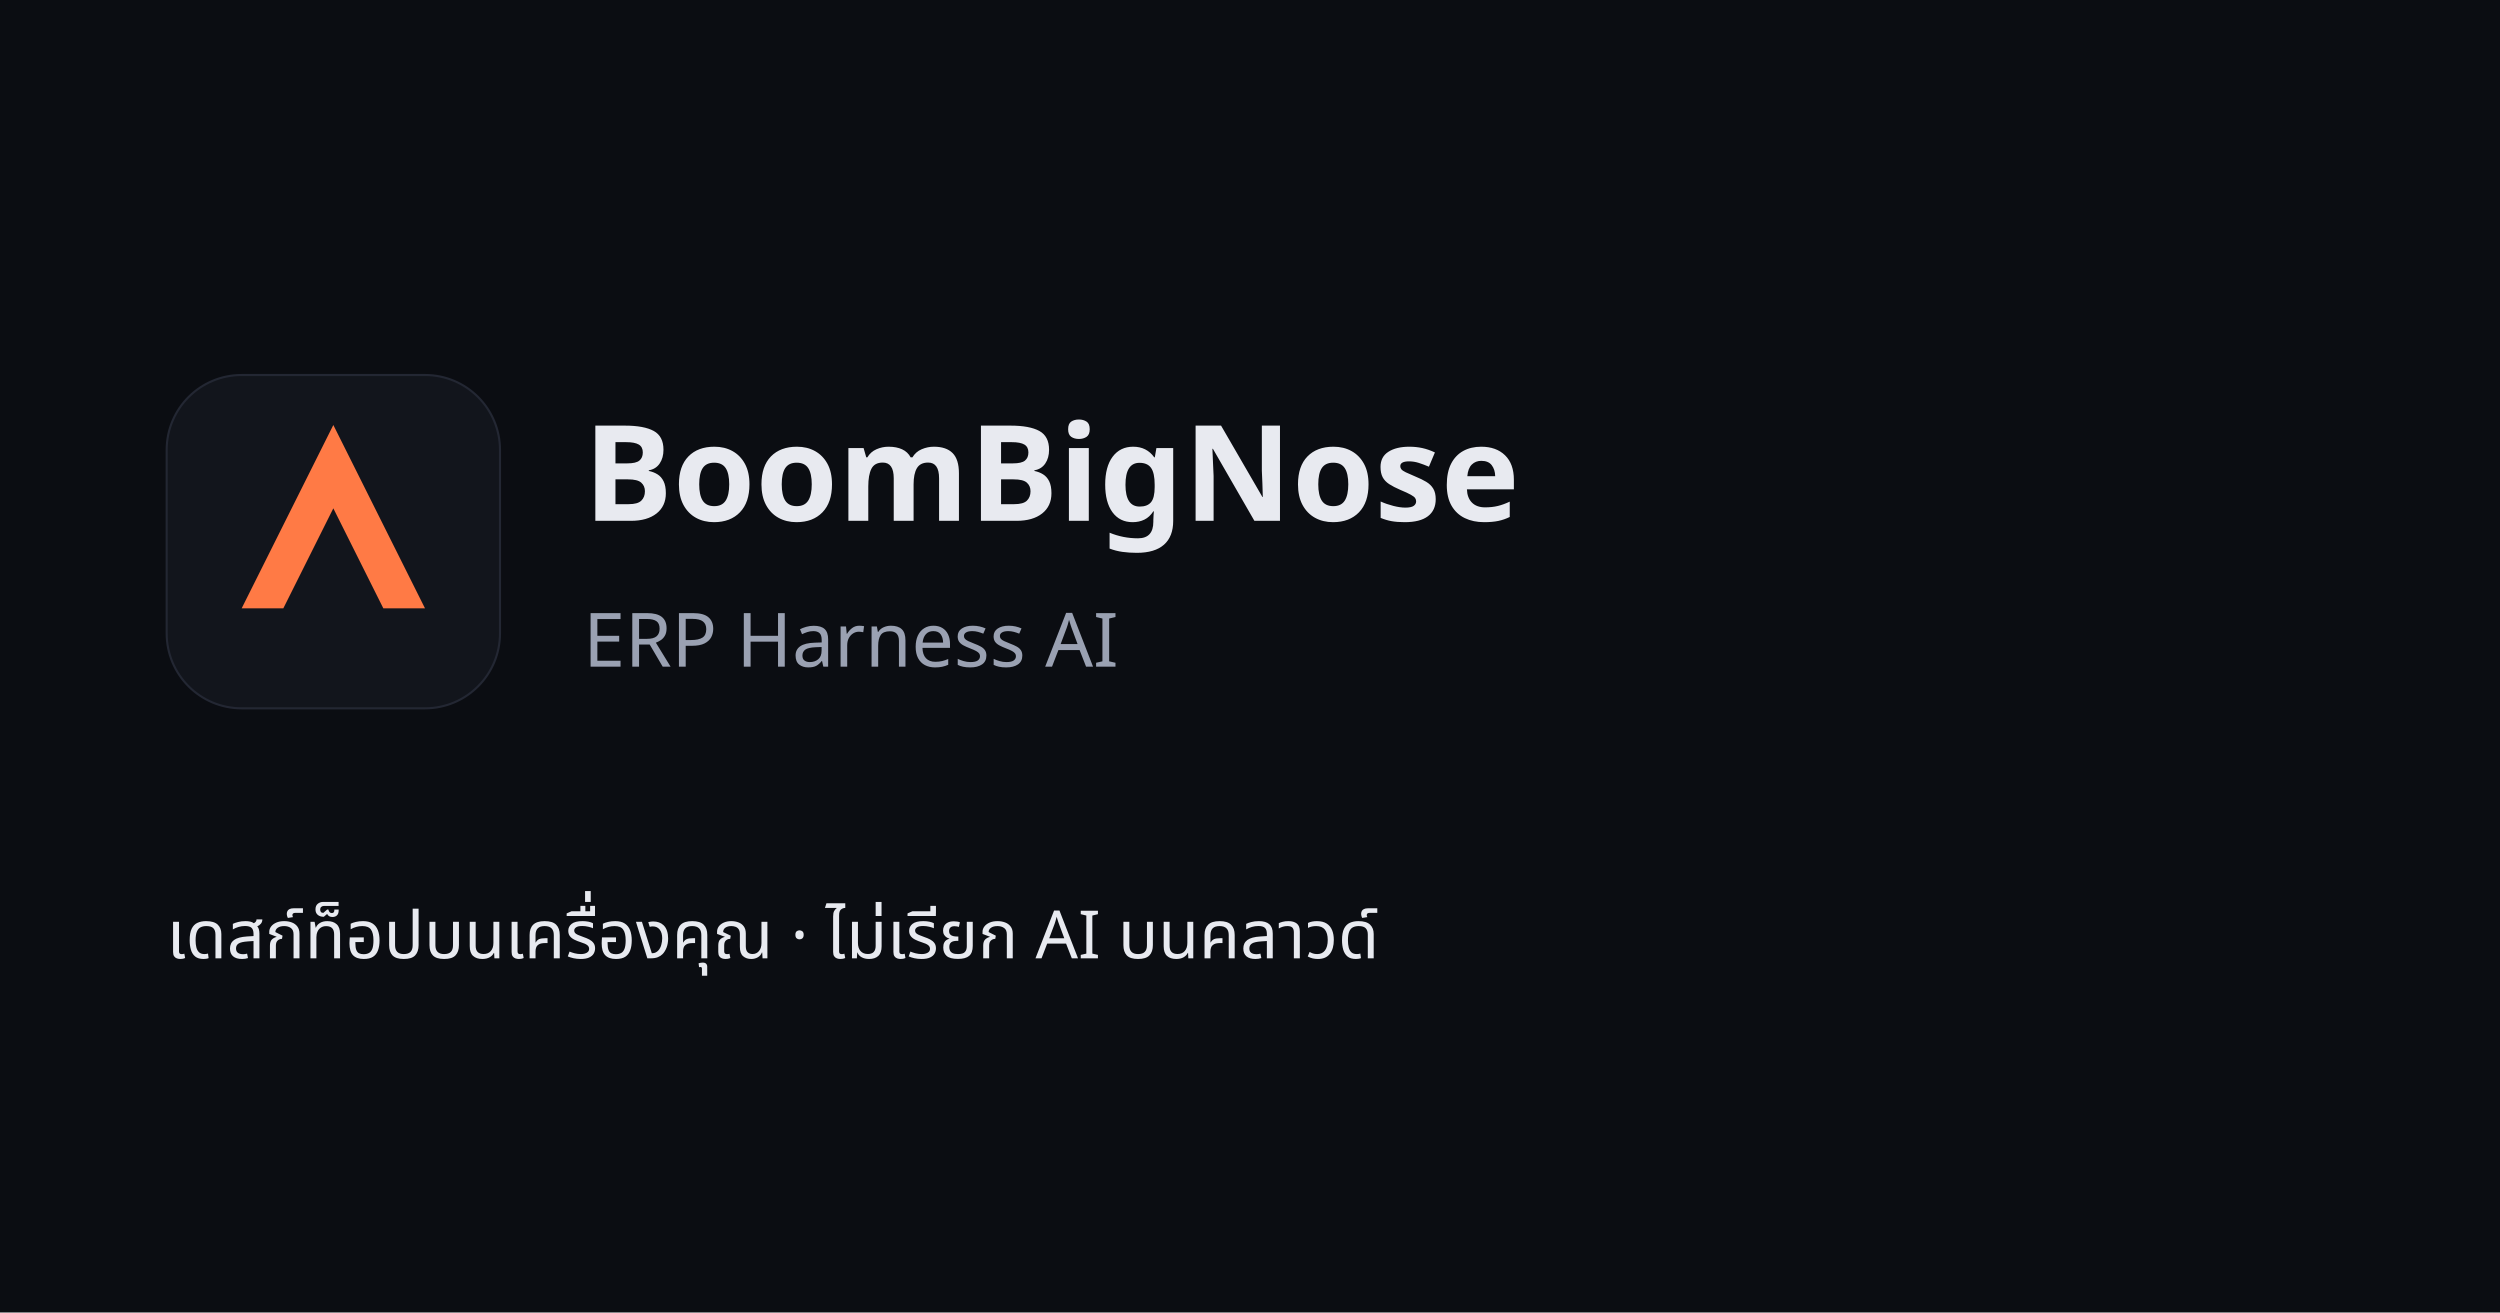
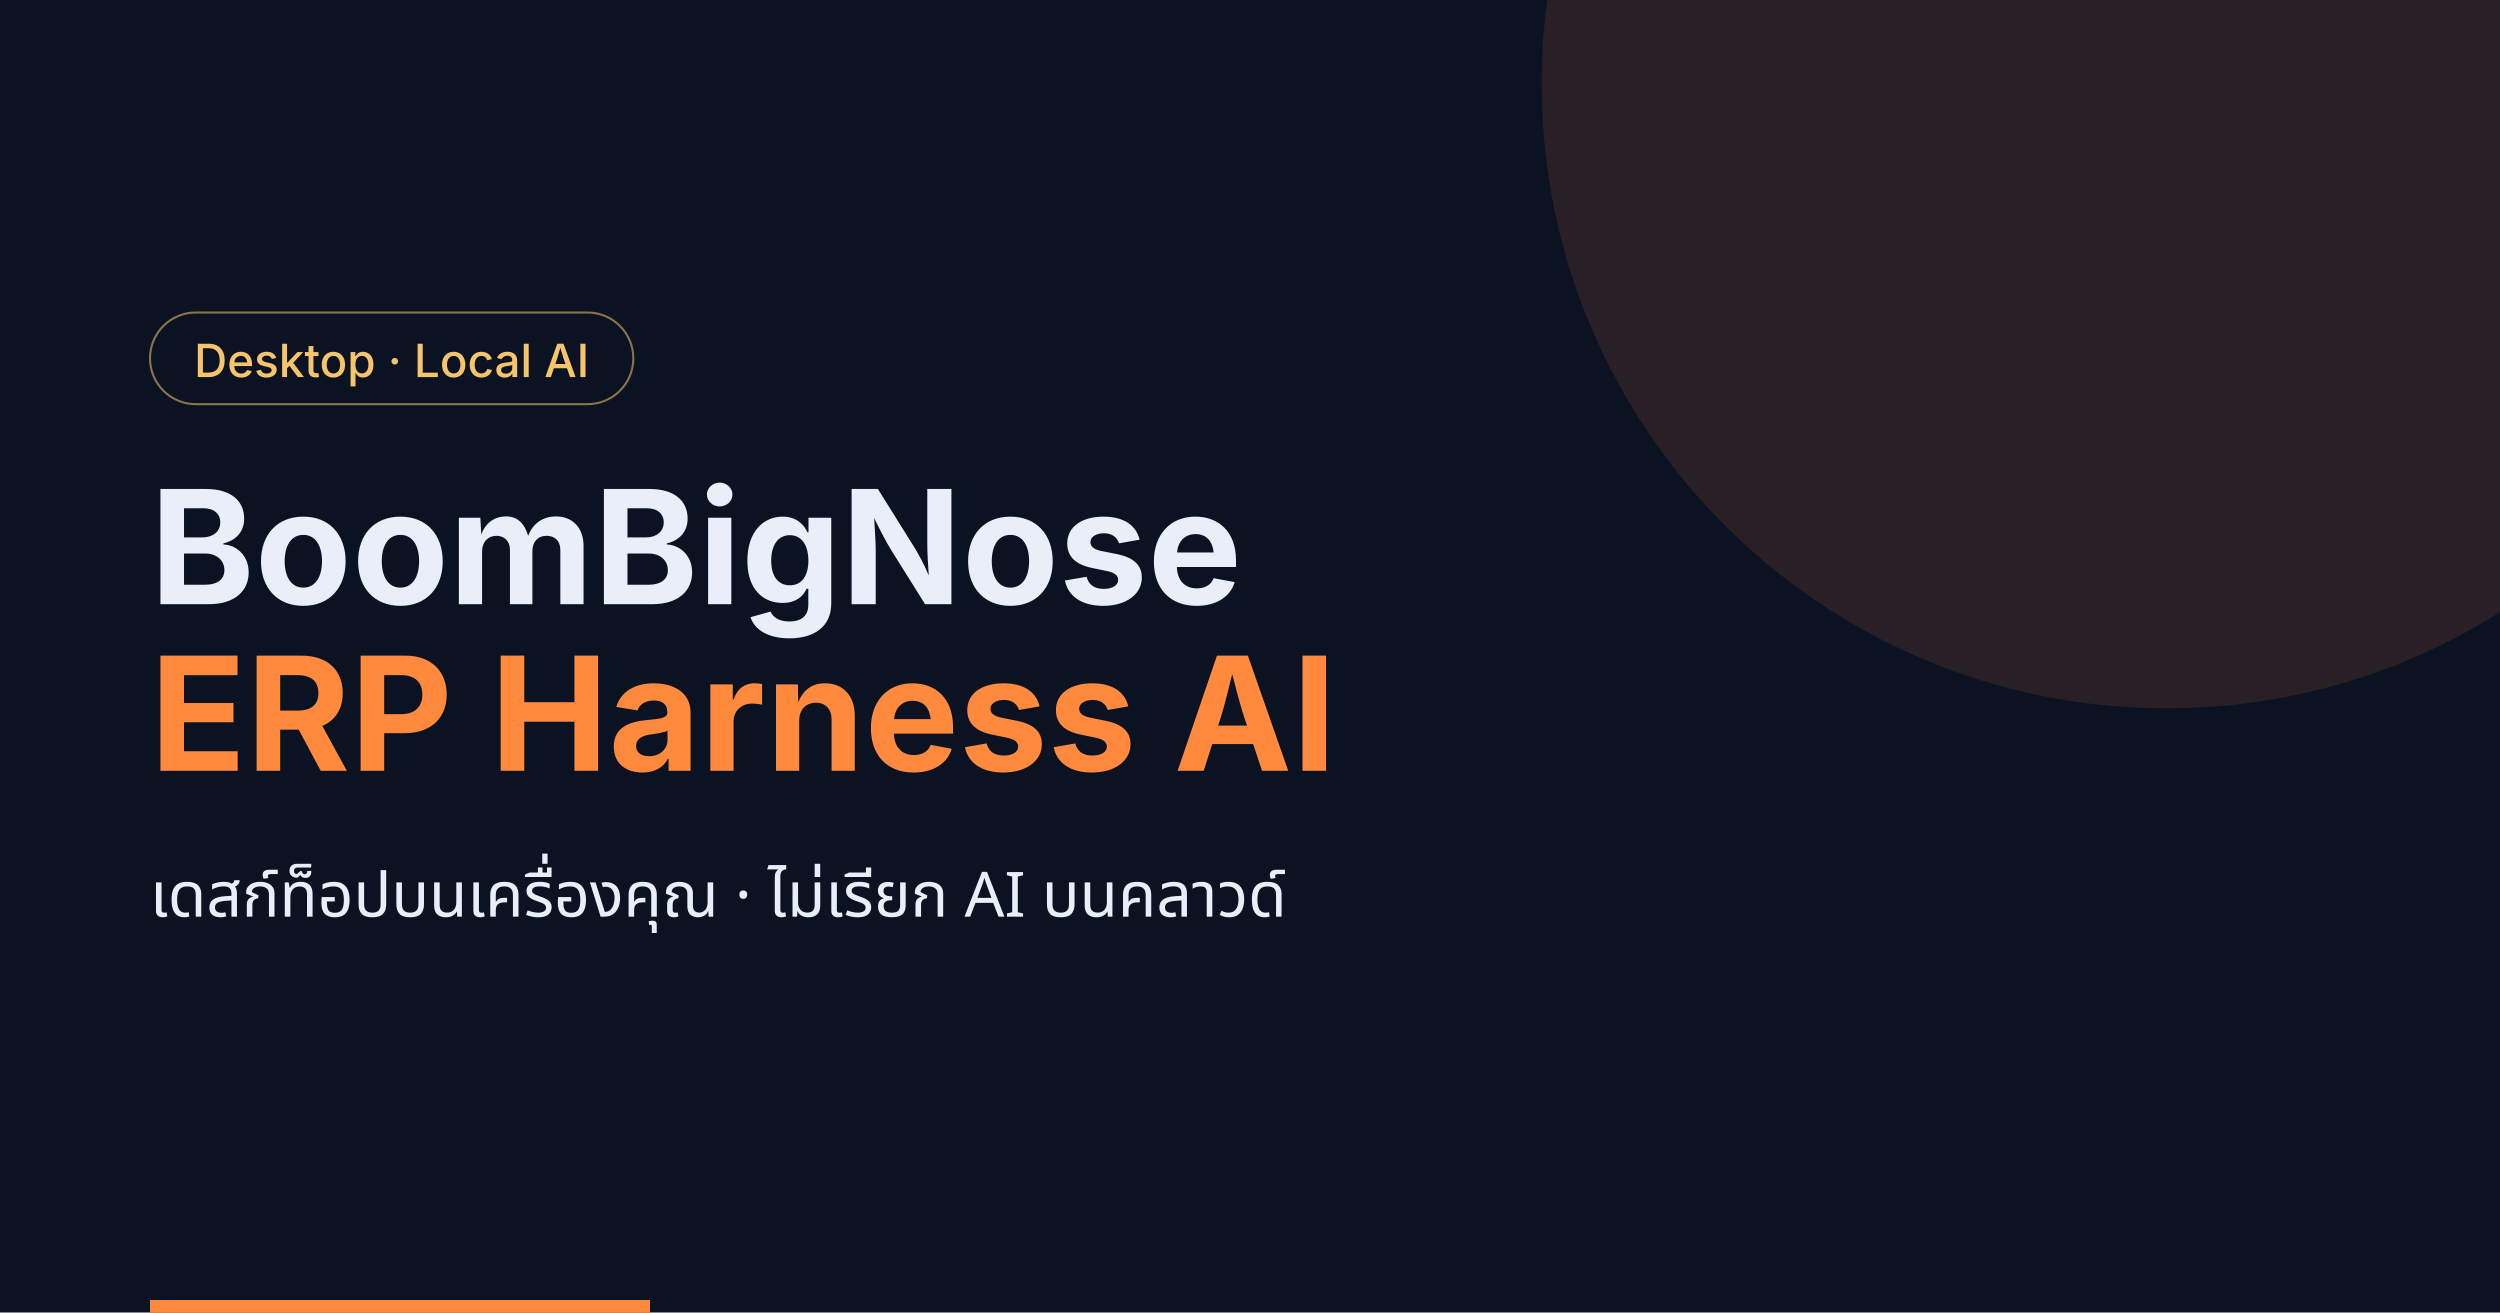
<svg xmlns="http://www.w3.org/2000/svg" width="1200" height="630" viewBox="0 0 1200 630" role="img" aria-label="BoomBigNose ERP Harness AI">
-   <rect width="1200" height="630" fill="#0B0D12" />
-   <rect x="80" y="180" width="160" height="160" rx="36" fill="#12151C" stroke="#232733" />
-   <path fill="#FF7A45" d="M116 292 L160 204 L204 292 H184 L160 244 L136 292 Z" />
-   <text x="280" y="250" fill="#E8EAF0" font-family="Noto Sans, Inter, Segoe UI, sans-serif" font-size="64" font-weight="700">BoomBigNose</text>
-   <text x="280" y="320" fill="#9AA1B2" font-family="Noto Sans, Inter, Segoe UI, sans-serif" font-size="36">ERP Harness AI</text>
-   <text x="80" y="460" fill="#E8EAF0" font-family="Noto Sans Thai, Noto Sans, sans-serif" font-size="32">เดสก์ท็อปบนเครื่องคุณ · ไม่เรียก AI บนคลาวด์</text>
+   <rect width="1200" height="630" fill="#0B1222" />
+   <circle cx="1040" cy="40" r="300" fill="#FF8A3D" opacity=".12" />
+   <rect x="72" y="150" width="232" height="44" rx="22" fill="none" stroke="#F6C46A" stroke-opacity=".55" />
+   <text x="188" y="181" text-anchor="middle" fill="#F6C46A" font-family="Inter, Segoe UI, sans-serif" font-size="22" font-weight="500">Desktop · Local AI</text>
+   <text x="72" y="290" fill="#E9EEF8" font-family="Inter, Segoe UI, sans-serif" font-size="76" font-weight="700">BoomBigNose</text>
+   <text x="72" y="370" fill="#FF8A3D" font-family="Inter, Segoe UI, sans-serif" font-size="76" font-weight="700">ERP Harness AI</text>
+   <text x="72" y="440" fill="#E9EEF8" font-family="Noto Sans Thai, IBM Plex Sans Thai, sans-serif" font-size="30">เดสก์ท็อปบนเครื่องคุณ · ไม่เรียก AI บนคลาวด์</text>
+   <rect x="72" y="624" width="240" height="6" fill="#FF8A3D" />
</svg>
